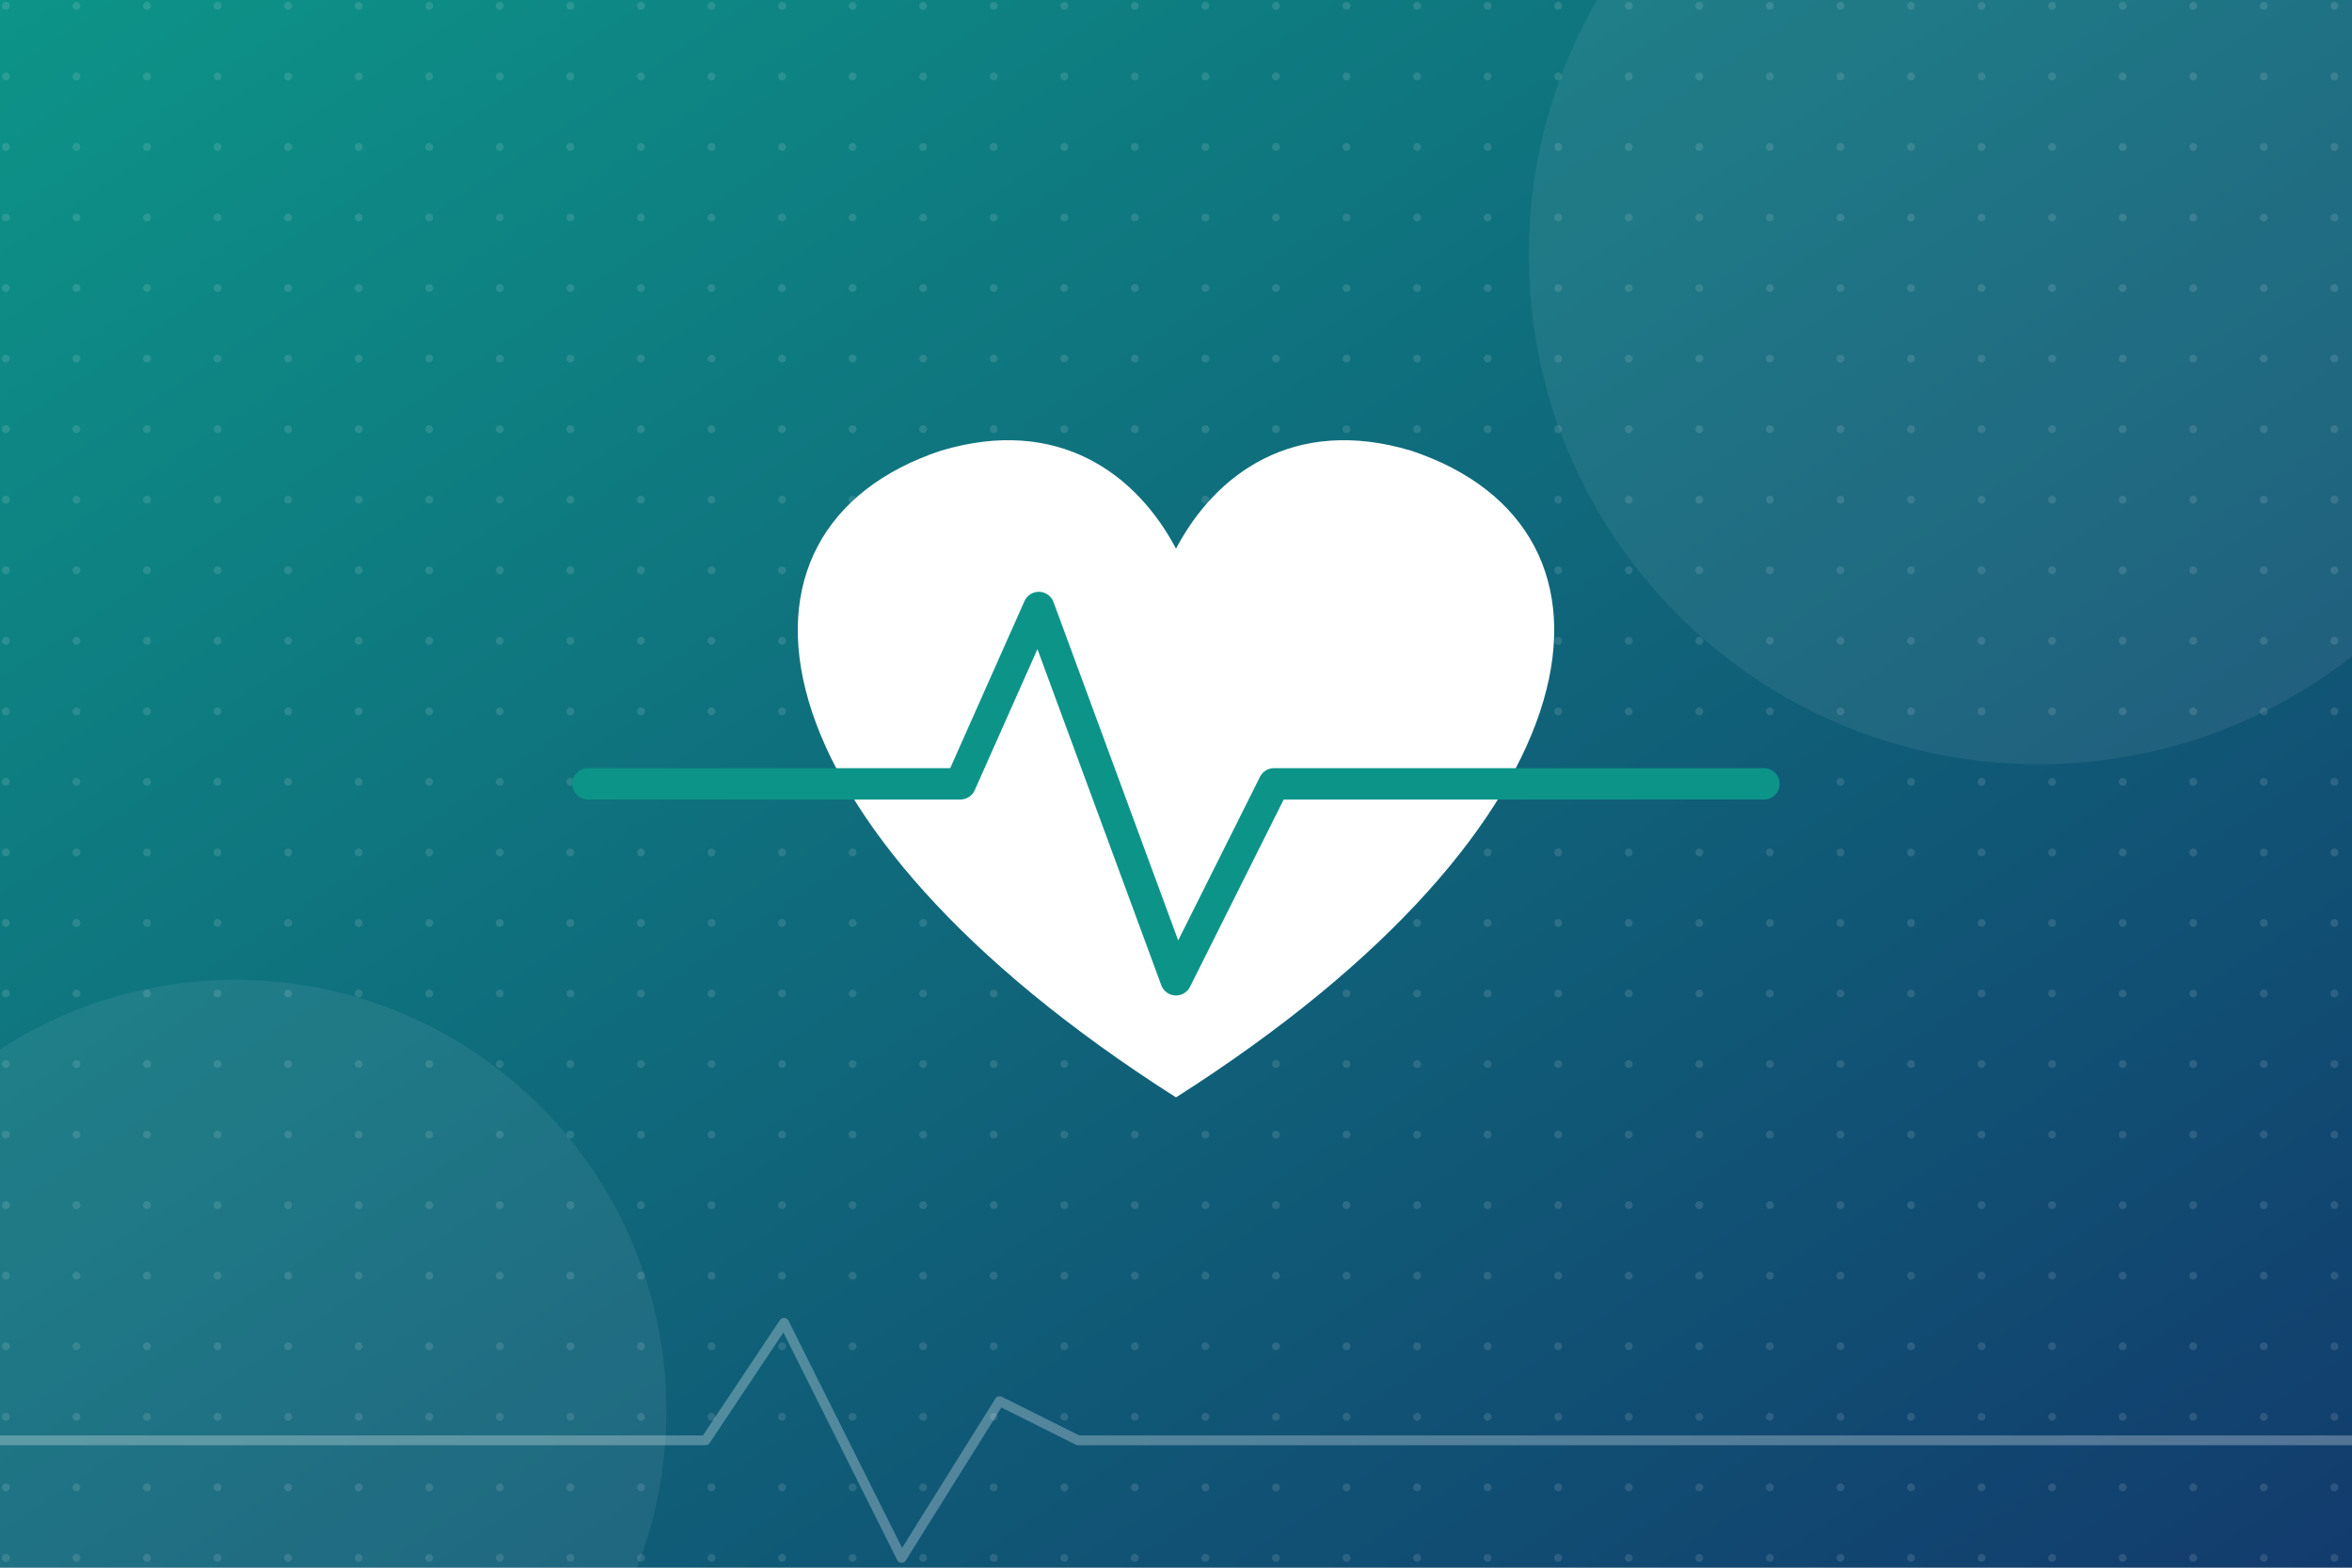
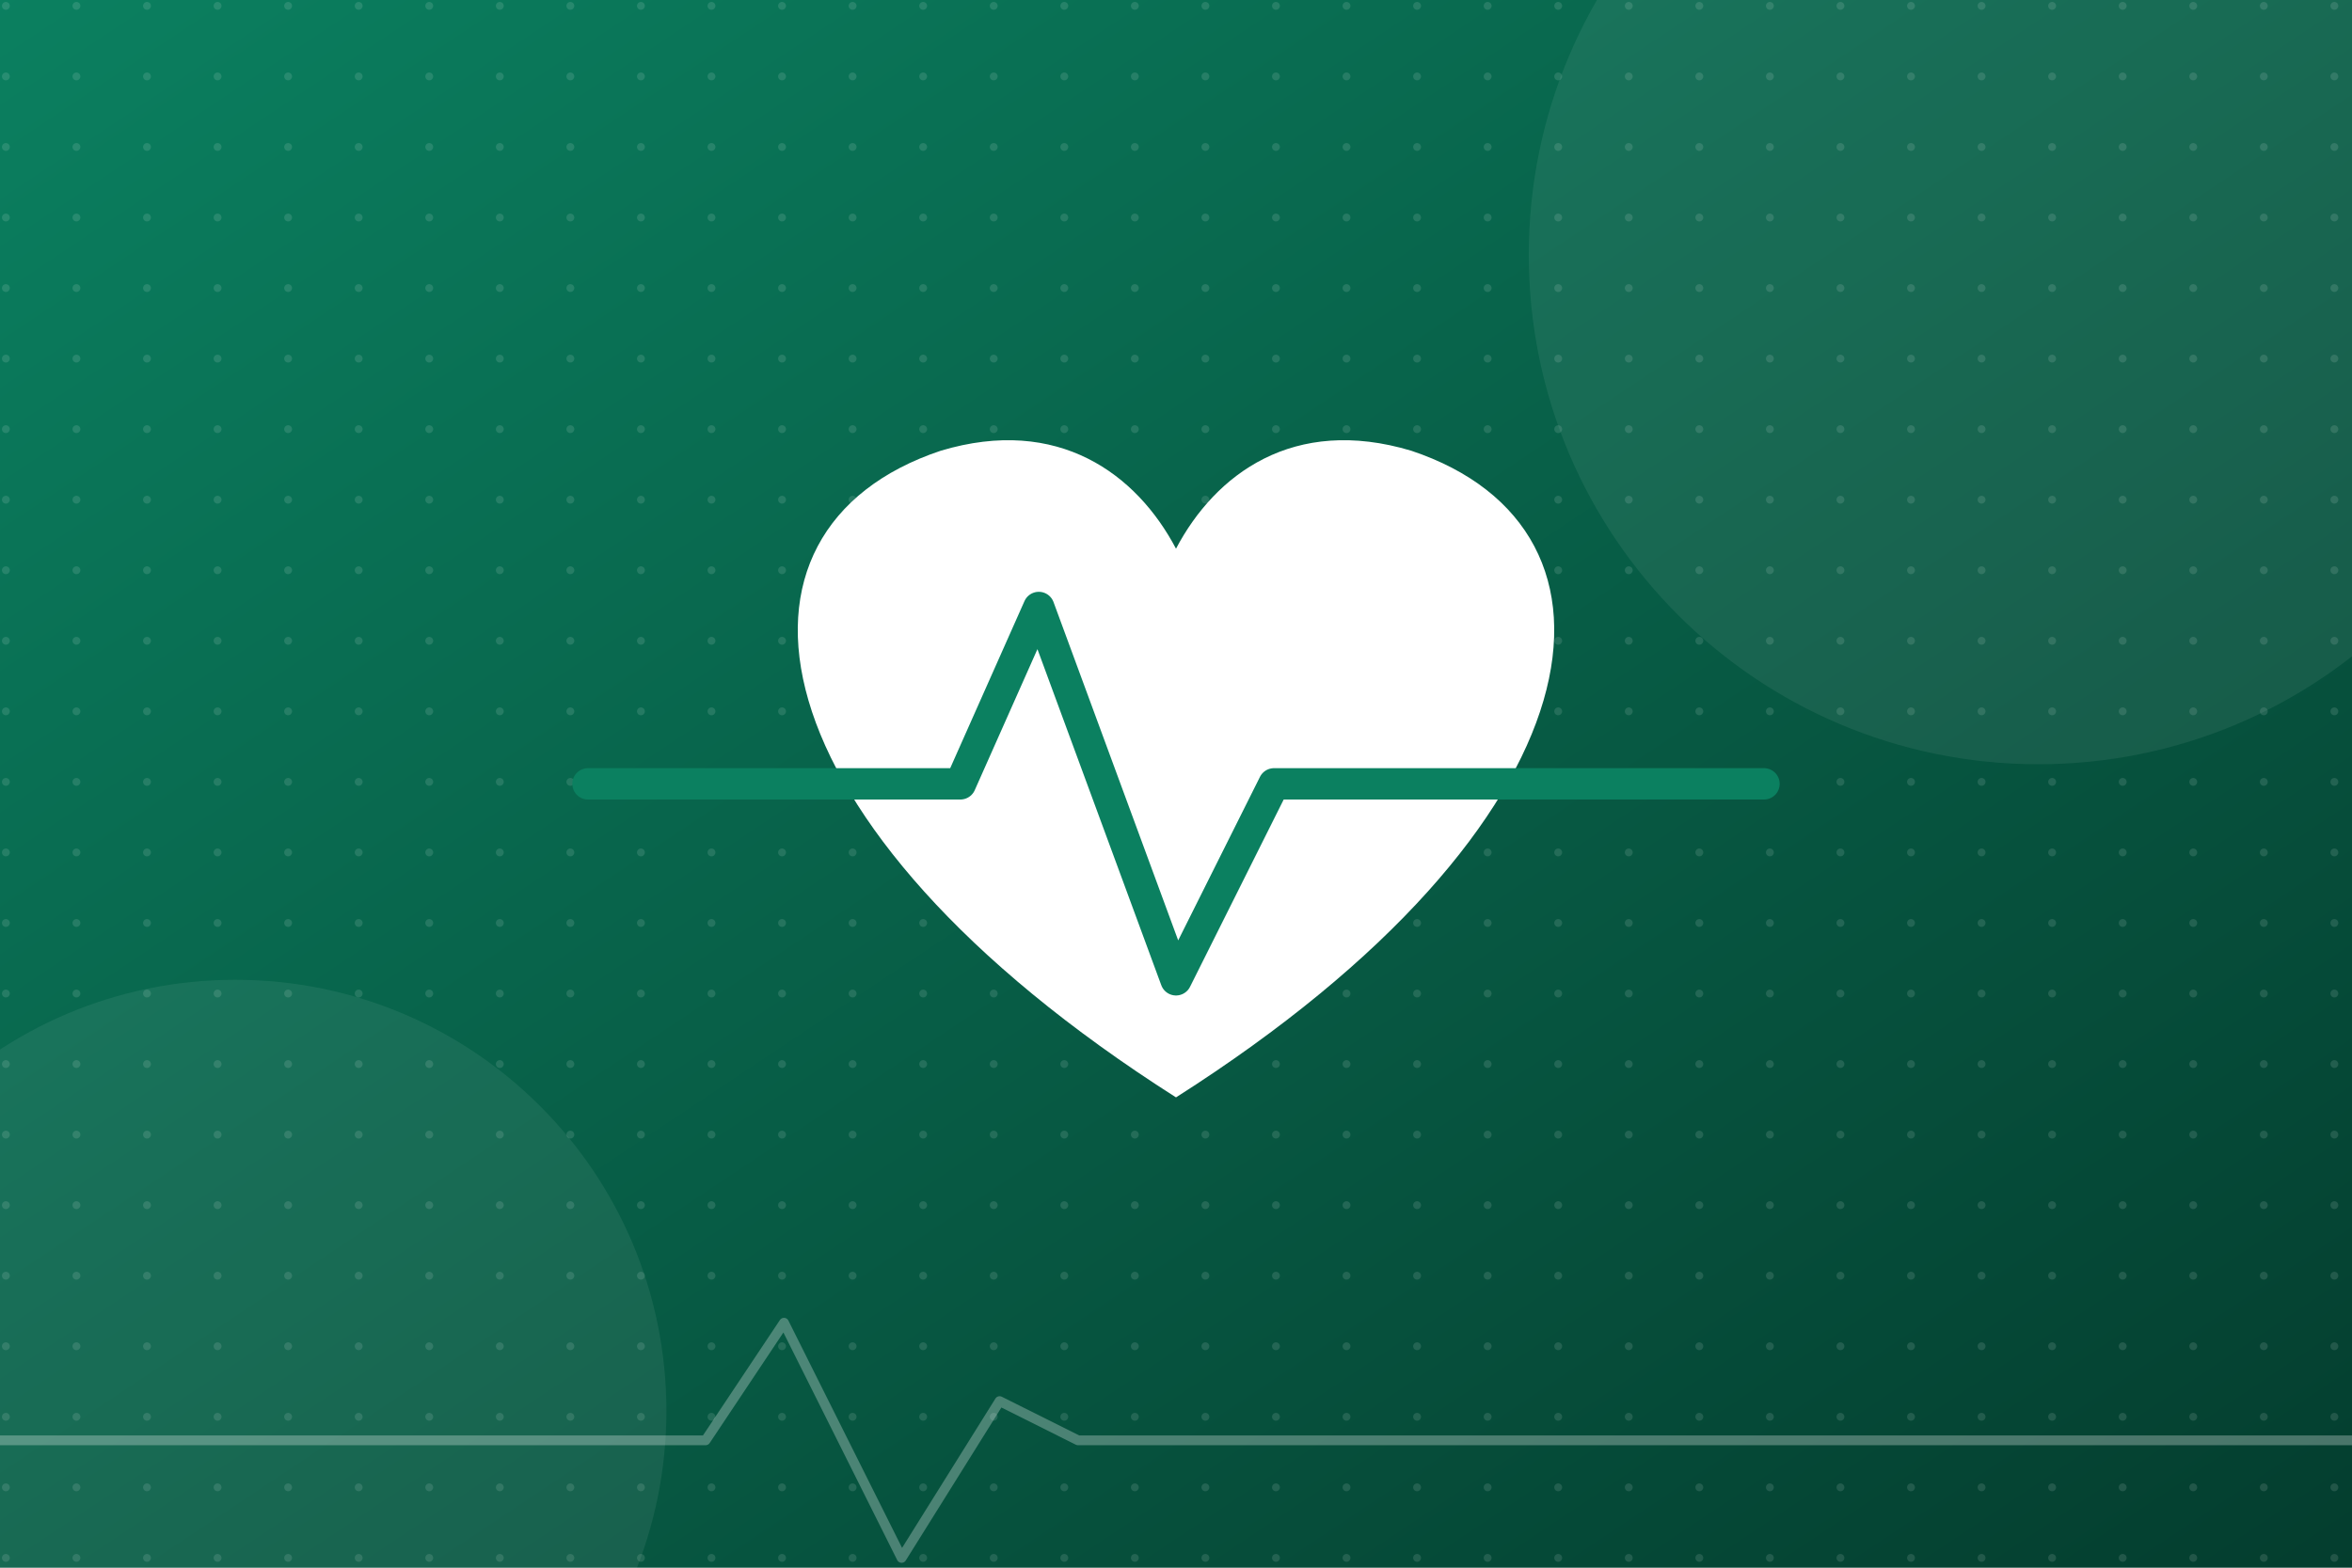
<svg xmlns="http://www.w3.org/2000/svg" viewBox="0 0 1200 800" preserveAspectRatio="xMidYMid slice">
  <defs>
    <linearGradient id="g" x1="0" y1="0" x2="1" y2="1">
-       <stop offset="0" stop-color="#0D9488" />
-       <stop offset="1" stop-color="#123B6D" />
+       <stop offset="0" stop-color="#0B8060" />
+       <stop offset="1" stop-color="#043D2E" />
    </linearGradient>
    <pattern id="d" width="36" height="36" patternUnits="userSpaceOnUse">
      <circle cx="3" cy="3" r="2" fill="#fff" opacity=".12" />
    </pattern>
  </defs>
  <rect width="1200" height="800" fill="url(#g)" />
  <rect width="1200" height="800" fill="url(#d)" />
  <circle cx="1040" cy="130" r="260" fill="#fff" opacity=".07" />
  <circle cx="120" cy="720" r="220" fill="#fff" opacity=".07" />
  <path d="M0 735h360l40-60 60 120 50-80 40 20h650" fill="none" stroke="#fff" stroke-width="5" opacity=".28" stroke-linecap="round" stroke-linejoin="round" />
  <path d="M600 560C380 420 360 270 480 230c60-18 100 12 120 50 20-38 60-68 120-50 120 40 100 190-120 330z" fill="#fff" />
-   <path d="M300 400h190l40-90 70 190 50-100h250" fill="none" stroke="#0D9488" stroke-width="16" stroke-linecap="round" stroke-linejoin="round" />
+   <path d="M300 400h190l40-90 70 190 50-100h250" fill="none" stroke="#0B8060" stroke-width="16" stroke-linecap="round" stroke-linejoin="round" />
</svg>
